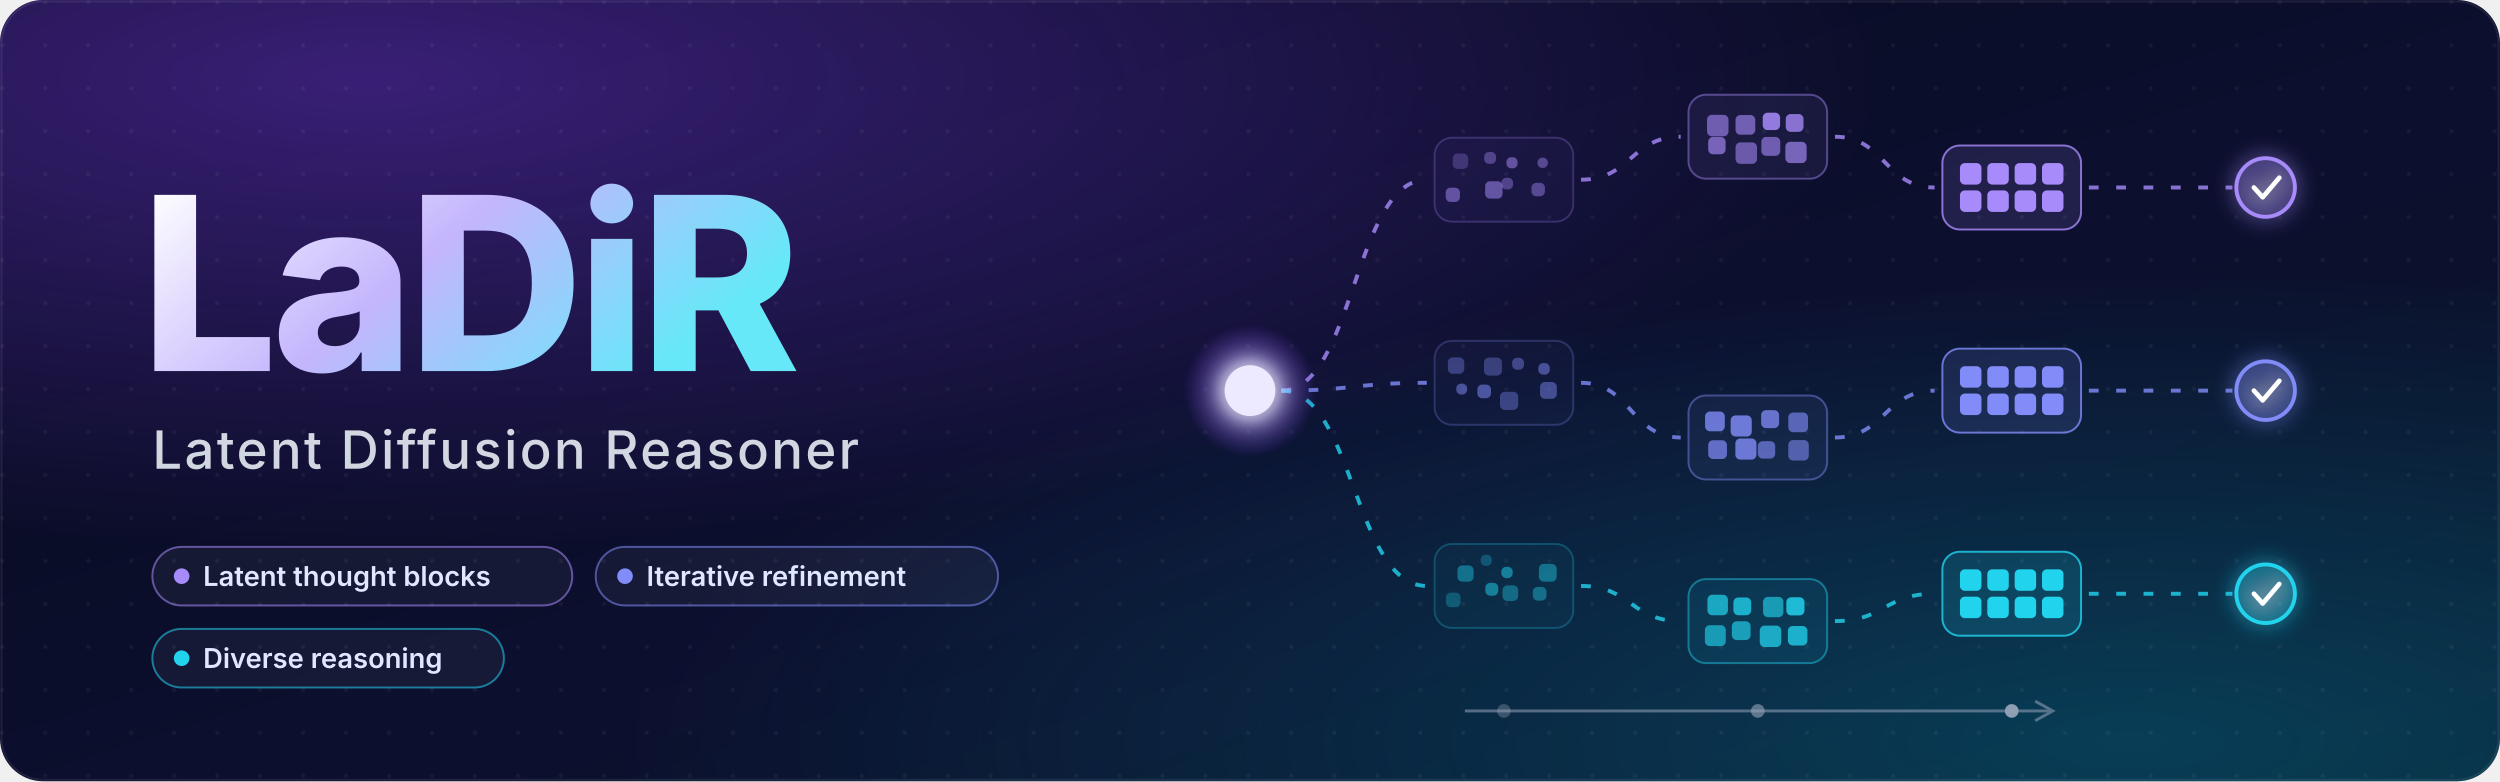
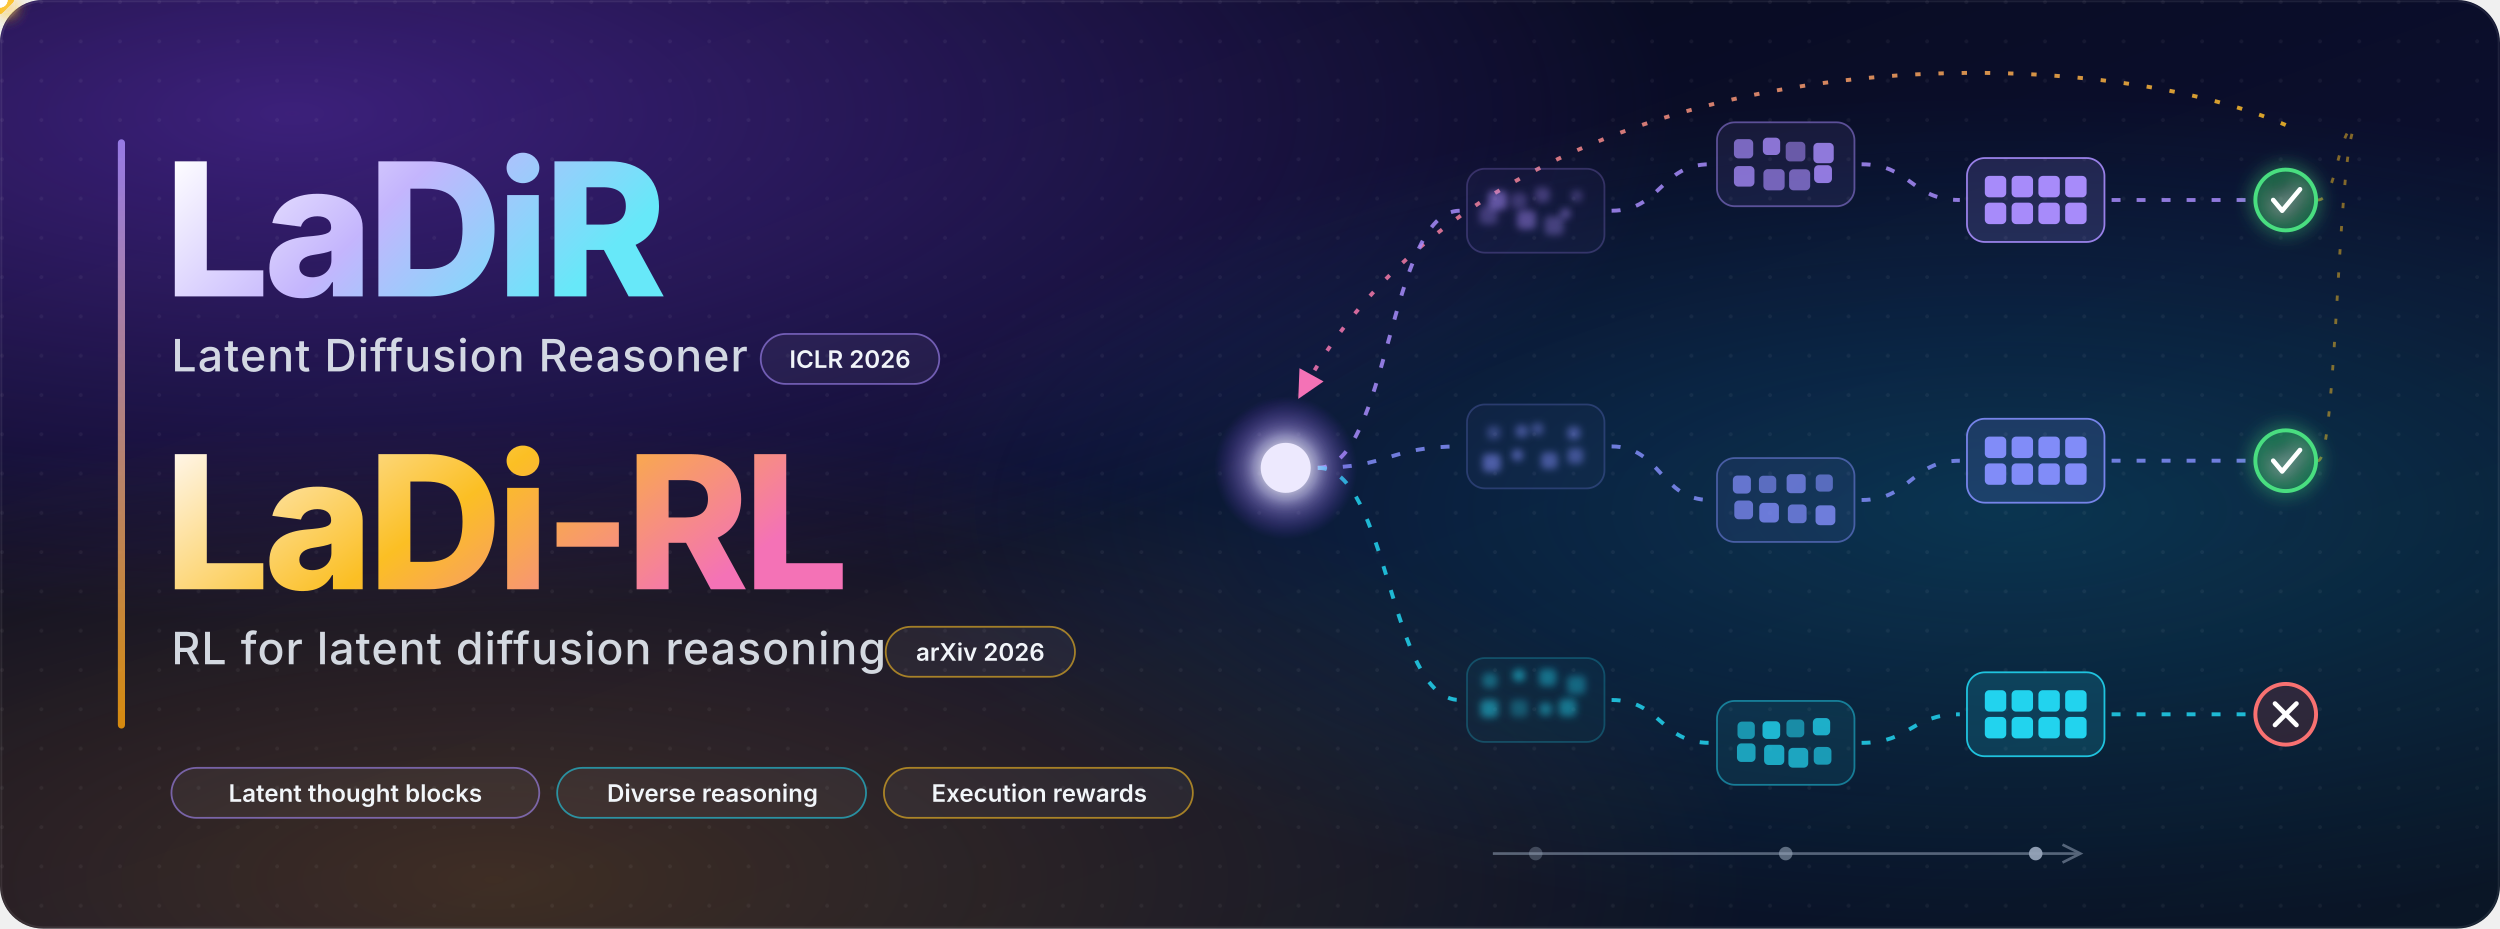
- <svg xmlns="http://www.w3.org/2000/svg" width="1280" height="400" viewBox="0 0 1280 400" role="img" aria-label="LaDiR: Latent Diffusion Reasoner">
+ <svg xmlns="http://www.w3.org/2000/svg" width="1400" height="520" viewBox="0 0 1400 520" role="img" aria-label="LaDiR and LaDi-RL">
  <defs>
    <linearGradient id="bg" x1="0" y1="0" x2="1" y2="1">
-       <stop offset="0" stop-color="#070a1c" />
-       <stop offset="0.55" stop-color="#0c0f2e" />
-       <stop offset="1" stop-color="#08182a" />
-     </linearGradient>
-     <radialGradient id="g1" cx="0.15" cy="0.1" r="0.6">
-       <stop offset="0" stop-color="#7c3aed" stop-opacity="0.42" />
+       <stop offset="0" stop-color="#060918" />
+       <stop offset="0.55" stop-color="#0b0e2c" />
+       <stop offset="1" stop-color="#0a1626" />
+     </linearGradient>
+     <radialGradient id="g1" cx="0.12" cy="0.12" r="0.55">
+       <stop offset="0" stop-color="#7c3aed" stop-opacity="0.45" />
      <stop offset="1" stop-color="#7c3aed" stop-opacity="0" />
    </radialGradient>
-     <radialGradient id="g2" cx="0.85" cy="0.95" r="0.6">
-       <stop offset="0" stop-color="#0891b2" stop-opacity="0.32" />
+     <radialGradient id="g2" cx="0.2" cy="0.95" r="0.5">
+       <stop offset="0" stop-color="#f59e0b" stop-opacity="0.22" />
+       <stop offset="1" stop-color="#f59e0b" stop-opacity="0" />
+     </radialGradient>
+     <radialGradient id="g3" cx="0.8" cy="0.55" r="0.45">
+       <stop offset="0" stop-color="#0891b2" stop-opacity="0.28" />
      <stop offset="1" stop-color="#0891b2" stop-opacity="0" />
    </radialGradient>
    <radialGradient id="q" cx="0.5" cy="0.5" r="0.5">
      <stop offset="0" stop-color="#ffffff" />
      <stop offset="0.45" stop-color="#c4b5fd" />
      <stop offset="1" stop-color="#7c3aed" stop-opacity="0" />
    </radialGradient>
-     <linearGradient id="title" x1="0" y1="0" x2="1" y2="0.35">
+     <linearGradient id="t1" x1="0" y1="0" x2="1" y2="0.3">
      <stop offset="0" stop-color="#ffffff" />
      <stop offset="0.5" stop-color="#c4b5fd" />
      <stop offset="1" stop-color="#67e8f9" />
    </linearGradient>
+     <linearGradient id="t2" x1="0" y1="0" x2="1" y2="0.3">
+       <stop offset="0" stop-color="#fff7ed" />
+       <stop offset="0.5" stop-color="#fbbf24" />
+       <stop offset="1" stop-color="#f472b6" />
+     </linearGradient>
+     <linearGradient id="rail" x1="0" y1="0" x2="0" y2="1">
+       <stop offset="0" stop-color="#a78bfa" />
+       <stop offset="1" stop-color="#f59e0b" />
+     </linearGradient>
+     <linearGradient id="rw" gradientUnits="userSpaceOnUse" x1="1290" y1="0" x2="720" y2="0">
+       <stop offset="0" stop-color="#fbbf24" />
+       <stop offset="1" stop-color="#f472b6" />
+     </linearGradient>
    <pattern id="dots" width="22" height="22" patternUnits="userSpaceOnUse">
      <circle cx="1.2" cy="1.2" r="1.1" fill="#fff" opacity="0.05" />
    </pattern>
-     <filter id="glow" x="-60%" y="-60%" width="220%" height="220%">
+     <filter id="glow" x="-80%" y="-80%" width="260%" height="260%">
      <feGaussianBlur stdDeviation="5" result="b" />
      <feMerge>
        <feMergeNode in="b" />
        <feMergeNode in="SourceGraphic" />
      </feMerge>
    </filter>
+     <marker id="ah" viewBox="0 0 10 10" refX="6" refY="5" markerWidth="7" markerHeight="7" orient="auto-start-reverse">
+       <path d="M 0 0 L 10 5 L 0 10 z" fill="#f472b6" />
+     </marker>
+     <filter id="soft" x="-50%" y="-50%" width="200%" height="200%">
+       <feGaussianBlur stdDeviation="2.2" />
+     </filter>
  </defs>
  <style>
-   .path { stroke-dasharray: 5 9; animation: dash 2.6s linear infinite; }
+   .path { stroke-dasharray: 5 9; animation: dash 2.4s linear infinite; }
  @keyframes dash { to { stroke-dashoffset: -56; } }
-   .jit { animation: jit 1.6s ease-in-out infinite alternate; }
-   @keyframes jit { from { transform: translate(-1.5px, 1.2px); } to { transform: translate(1.5px, -1.2px); } }
-   .pulse { animation: pulse 3.6s ease-in-out infinite; }
-   @keyframes pulse { 0%,100% { opacity: .55; } 50% { opacity: 1; } }
-   .ans { animation: ans 3.6s ease-in-out infinite; }
-   @keyframes ans { 0%,100% { opacity: .75; } 50% { opacity: 1; } }
+   .back { stroke-dasharray: 3 10; animation: back 1.6s linear infinite; }
+   @keyframes back { to { stroke-dashoffset: 52; } }
+   .jit { animation: jit 0.9s ease-in-out infinite alternate; }
+   @keyframes jit { from { transform: translate(-2px, 1.5px); } to { transform: translate(2px, -1.5px); } }
+   .mid { animation: mid 1.6s ease-in-out infinite alternate; }
+   @keyframes mid { from { transform: translate(-0.8px, 0.6px); } to { transform: translate(0.8px, -0.6px); } }
+   .pulse { animation: pulse 3s ease-in-out infinite; }
+   @keyframes pulse { 0%,100% { opacity: .7; } 50% { opacity: 1; } }
+   .win { animation: win 4s ease-in-out infinite; }
+   @keyframes win { 0%,100% { opacity: .8; } 50% { opacity: 1; } }
+   .lose { animation: lose 4s ease-in-out infinite; }
+   @keyframes lose { 0%,100% { opacity: .9; } 50% { opacity: .35; } }
+   .qp { animation: qp 3s ease-in-out infinite; transform-origin: 720px 262px; }
+   @keyframes qp { 0%,100% { transform: scale(1); } 50% { transform: scale(1.18); } }
</style>
-   <rect width="1280" height="400" rx="22" fill="url(#bg)" />
-   <rect width="1280" height="400" rx="22" fill="url(#g1)" />
-   <rect width="1280" height="400" rx="22" fill="url(#g2)" />
-   <rect width="1280" height="400" rx="22" fill="url(#dots)" />
-   <rect x="0.75" y="0.75" width="1278.5" height="398.5" rx="21.5" fill="none" stroke="#fff" stroke-opacity="0.08" />
+   <rect width="1400" height="520" rx="24" fill="url(#bg)" />
+   <rect width="1400" height="520" rx="24" fill="url(#g1)" />
+   <rect width="1400" height="520" rx="24" fill="url(#g2)" />
+   <rect width="1400" height="520" rx="24" fill="url(#g3)" />
+   <rect width="1400" height="520" rx="24" fill="url(#dots)" />
+   <rect x="0.75" y="0.75" width="1398.5" height="518.5" rx="23.5" fill="none" stroke="#fff" stroke-opacity="0.08" />
  <g font-family="Inter, -apple-system, 'Segoe UI', Helvetica, Arial, sans-serif">
-     <text x="72" y="190" font-size="124" font-weight="800" letter-spacing="-3" fill="url(#title)">LaDiR</text>
-     <text x="78" y="240" font-size="27" font-weight="500" letter-spacing="1.2" fill="#e2e8f0" opacity="0.92">Latent Diffusion Reasoner</text>
-     <rect x="78" y="280" width="215" height="30" rx="15" fill="#fff" fill-opacity="0.05" stroke="#a78bfa" stroke-opacity="0.55" />
-     <circle cx="93" cy="295" r="4" fill="#a78bfa" />
-     <text x="104" y="300" font-size="14" font-weight="600" fill="#e0e7ff">Latent thought blocks</text>
-     <rect x="305" y="280" width="206" height="30" rx="15" fill="#fff" fill-opacity="0.05" stroke="#818cf8" stroke-opacity="0.55" />
-     <circle cx="320" cy="295" r="4" fill="#818cf8" />
-     <text x="331" y="300" font-size="14" font-weight="600" fill="#e0e7ff">Iterative refinement</text>
-     <rect x="78" y="322" width="180" height="30" rx="15" fill="#fff" fill-opacity="0.05" stroke="#22d3ee" stroke-opacity="0.55" />
-     <circle cx="93" cy="337" r="4" fill="#22d3ee" />
-     <text x="104" y="342" font-size="14" font-weight="600" fill="#e0e7ff">Diverse reasoning</text>
-   </g>
-   <path d="M 656.0 200 C 693.2 200, 693.2 92, 730.5 92" fill="none" stroke="#a78bfa" stroke-opacity="0.8" stroke-width="2" class="path" style="animation-delay:-0.0s" />
-   <path d="M 809.5 92 C 835.0 92, 835.0 70, 860.5 70" fill="none" stroke="#a78bfa" stroke-opacity="0.8" stroke-width="2" class="path" style="animation-delay:-0.2s" />
-   <path d="M 939.5 70 C 965.0 70, 965.0 96, 990.5 96" fill="none" stroke="#a78bfa" stroke-opacity="0.8" stroke-width="2" class="path" style="animation-delay:-0.4s" />
-   <path d="M 1069.5 96 C 1106.2 96, 1106.2 96, 1143.0 96" fill="none" stroke="#a78bfa" stroke-opacity="0.8" stroke-width="2" class="path" style="animation-delay:-0.6s" />
-   <rect x="734.5" y="70.5" width="71.0" height="43.0" rx="9" fill="#a78bfa" fill-opacity="0.04" stroke="#a78bfa" stroke-opacity="0.25" />
-   <g class="jit" style="animation-delay:-0.48s">
-     <rect x="743.8" y="78.6" width="7.9" height="7.9" rx="2.5" fill="#a78bfa" opacity="0.27" />
-     <rect x="759.9" y="77.8" width="6.1" height="6.1" rx="2.5" fill="#a78bfa" opacity="0.39" />
-     <rect x="771.3" y="80.5" width="5.7" height="5.7" rx="2.5" fill="#a78bfa" opacity="0.51" />
-     <rect x="787.2" y="80.7" width="5.3" height="5.3" rx="2.5" fill="#a78bfa" opacity="0.43" />
-     <rect x="740.2" y="96.1" width="7.3" height="7.3" rx="2.5" fill="#a78bfa" opacity="0.51" />
-     <rect x="760.4" y="92.8" width="8.9" height="8.9" rx="2.5" fill="#a78bfa" opacity="0.53" />
-     <rect x="768.7" y="91.0" width="6.0" height="6.0" rx="2.5" fill="#a78bfa" opacity="0.38" />
-     <rect x="784.1" y="93.6" width="6.9" height="6.9" rx="2.5" fill="#a78bfa" opacity="0.43" />
-   </g>
-   <rect x="864.5" y="48.5" width="71.0" height="43.0" rx="9" fill="#a78bfa" fill-opacity="0.08" stroke="#a78bfa" stroke-opacity="0.45" />
-   <g class="pulse" style="animation-delay:-1.81s">
-     <rect x="874.0" y="58.8" width="11.0" height="11.0" rx="2.5" fill="#a78bfa" opacity="0.60" />
-     <rect x="888.6" y="58.9" width="10.1" height="10.1" rx="2.5" fill="#a78bfa" opacity="0.61" />
-     <rect x="902.5" y="57.7" width="8.9" height="8.9" rx="2.5" fill="#a78bfa" opacity="0.85" />
-     <rect x="914.3" y="58.4" width="9.1" height="9.1" rx="2.5" fill="#a78bfa" opacity="0.78" />
-     <rect x="874.6" y="70.1" width="8.9" height="8.9" rx="2.5" fill="#a78bfa" opacity="0.65" />
-     <rect x="888.6" y="72.9" width="11.0" height="11.0" rx="2.5" fill="#a78bfa" opacity="0.57" />
-     <rect x="901.8" y="70.1" width="9.7" height="9.7" rx="2.5" fill="#a78bfa" opacity="0.60" />
-     <rect x="914.1" y="72.6" width="10.9" height="10.9" rx="2.5" fill="#a78bfa" opacity="0.66" />
-   </g>
-   <rect x="994.5" y="74.5" width="71.0" height="43.0" rx="9" fill="#a78bfa" fill-opacity="0.14" stroke="#a78bfa" stroke-opacity="0.8" />
-   <g class="pulse" style="animation-delay:-0.92s">
-     <rect x="1003.5" y="83.5" width="11.0" height="11.0" rx="2.5" fill="#a78bfa" opacity="1.00" />
-     <rect x="1017.5" y="83.5" width="11.0" height="11.0" rx="2.5" fill="#a78bfa" opacity="1.00" />
-     <rect x="1031.5" y="83.5" width="11.0" height="11.0" rx="2.5" fill="#a78bfa" opacity="1.00" />
-     <rect x="1045.5" y="83.5" width="11.0" height="11.0" rx="2.5" fill="#a78bfa" opacity="1.00" />
-     <rect x="1003.5" y="97.5" width="11.0" height="11.0" rx="2.5" fill="#a78bfa" opacity="1.00" />
-     <rect x="1017.5" y="97.5" width="11.0" height="11.0" rx="2.5" fill="#a78bfa" opacity="1.00" />
-     <rect x="1031.5" y="97.5" width="11.0" height="11.0" rx="2.5" fill="#a78bfa" opacity="1.00" />
-     <rect x="1045.5" y="97.5" width="11.0" height="11.0" rx="2.5" fill="#a78bfa" opacity="1.00" />
-   </g>
-   <g class="ans" filter="url(#glow)">
-     <circle cx="1160" cy="96" r="15" fill="#a78bfa" fill-opacity="0.18" stroke="#a78bfa" stroke-width="2" />
-     <path d="M 1154 96 L 1158.5 101 L 1167 91" fill="none" stroke="#fff" stroke-width="2.4" stroke-linecap="round" stroke-linejoin="round" />
-   </g>
-   <path d="M 656.0 200 C 693.2 200, 693.2 196, 730.5 196" fill="none" stroke="#818cf8" stroke-opacity="0.8" stroke-width="2" class="path" style="animation-delay:-0.4s" />
-   <path d="M 809.5 196 C 835.0 196, 835.0 224, 860.5 224" fill="none" stroke="#818cf8" stroke-opacity="0.8" stroke-width="2" class="path" style="animation-delay:-0.6s" />
-   <path d="M 939.5 224 C 965.0 224, 965.0 200, 990.5 200" fill="none" stroke="#818cf8" stroke-opacity="0.8" stroke-width="2" class="path" style="animation-delay:-0.8s" />
-   <path d="M 1069.5 200 C 1106.2 200, 1106.2 200, 1143.0 200" fill="none" stroke="#818cf8" stroke-opacity="0.8" stroke-width="2" class="path" style="animation-delay:-1.0s" />
-   <rect x="734.5" y="174.5" width="71.0" height="43.0" rx="9" fill="#818cf8" fill-opacity="0.04" stroke="#818cf8" stroke-opacity="0.25" />
-   <g class="jit" style="animation-delay:-0.48s">
-     <rect x="741.3" y="183.0" width="8.4" height="8.4" rx="2.5" fill="#818cf8" opacity="0.35" />
-     <rect x="759.8" y="183.1" width="9.2" height="9.2" rx="2.5" fill="#818cf8" opacity="0.35" />
-     <rect x="774.2" y="183.2" width="6.1" height="6.1" rx="2.5" fill="#818cf8" opacity="0.41" />
-     <rect x="787.6" y="185.9" width="5.9" height="5.9" rx="2.5" fill="#818cf8" opacity="0.49" />
-     <rect x="745.6" y="196.4" width="5.6" height="5.6" rx="2.5" fill="#818cf8" opacity="0.49" />
-     <rect x="756.4" y="196.9" width="7.0" height="7.0" rx="2.5" fill="#818cf8" opacity="0.53" />
-     <rect x="768.0" y="200.6" width="9.3" height="9.3" rx="2.5" fill="#818cf8" opacity="0.38" />
-     <rect x="788.5" y="195.6" width="8.6" height="8.6" rx="2.5" fill="#818cf8" opacity="0.45" />
-   </g>
-   <rect x="864.5" y="202.5" width="71.0" height="43.0" rx="9" fill="#818cf8" fill-opacity="0.08" stroke="#818cf8" stroke-opacity="0.45" />
-   <g class="pulse" style="animation-delay:-0.58s">
-     <rect x="873.0" y="210.7" width="10.1" height="10.1" rx="2.5" fill="#818cf8" opacity="0.79" />
-     <rect x="886.1" y="212.7" width="10.8" height="10.8" rx="2.5" fill="#818cf8" opacity="0.82" />
-     <rect x="901.7" y="210.0" width="9.2" height="9.2" rx="2.5" fill="#818cf8" opacity="0.75" />
-     <rect x="915.6" y="211.2" width="10.1" height="10.1" rx="2.5" fill="#818cf8" opacity="0.63" />
-     <rect x="874.6" y="225.4" width="9.6" height="9.6" rx="2.5" fill="#818cf8" opacity="0.71" />
-     <rect x="888.5" y="224.5" width="10.8" height="10.8" rx="2.5" fill="#818cf8" opacity="0.80" />
-     <rect x="900.0" y="225.9" width="8.9" height="8.9" rx="2.5" fill="#818cf8" opacity="0.63" />
-     <rect x="915.6" y="225.3" width="10.5" height="10.5" rx="2.5" fill="#818cf8" opacity="0.57" />
-   </g>
-   <rect x="994.5" y="178.5" width="71.0" height="43.0" rx="9" fill="#818cf8" fill-opacity="0.14" stroke="#818cf8" stroke-opacity="0.8" />
-   <g class="pulse" style="animation-delay:-0.25s">
-     <rect x="1003.5" y="187.5" width="11.0" height="11.0" rx="2.5" fill="#818cf8" opacity="1.00" />
-     <rect x="1017.5" y="187.5" width="11.0" height="11.0" rx="2.5" fill="#818cf8" opacity="1.00" />
-     <rect x="1031.5" y="187.5" width="11.0" height="11.0" rx="2.5" fill="#818cf8" opacity="1.00" />
-     <rect x="1045.5" y="187.5" width="11.0" height="11.0" rx="2.5" fill="#818cf8" opacity="1.00" />
-     <rect x="1003.5" y="201.5" width="11.0" height="11.0" rx="2.5" fill="#818cf8" opacity="1.00" />
-     <rect x="1017.5" y="201.5" width="11.0" height="11.0" rx="2.5" fill="#818cf8" opacity="1.00" />
-     <rect x="1031.5" y="201.5" width="11.0" height="11.0" rx="2.5" fill="#818cf8" opacity="1.00" />
-     <rect x="1045.5" y="201.5" width="11.0" height="11.0" rx="2.5" fill="#818cf8" opacity="1.00" />
-   </g>
-   <g class="ans" filter="url(#glow)">
-     <circle cx="1160" cy="200" r="15" fill="#818cf8" fill-opacity="0.18" stroke="#818cf8" stroke-width="2" />
-     <path d="M 1154 200 L 1158.5 205 L 1167 195" fill="none" stroke="#fff" stroke-width="2.4" stroke-linecap="round" stroke-linejoin="round" />
-   </g>
-   <path d="M 656.0 200 C 693.2 200, 693.2 300, 730.5 300" fill="none" stroke="#22d3ee" stroke-opacity="0.8" stroke-width="2" class="path" style="animation-delay:-0.8s" />
-   <path d="M 809.5 300 C 835.0 300, 835.0 318, 860.5 318" fill="none" stroke="#22d3ee" stroke-opacity="0.8" stroke-width="2" class="path" style="animation-delay:-1.0s" />
-   <path d="M 939.5 318 C 965.0 318, 965.0 304, 990.5 304" fill="none" stroke="#22d3ee" stroke-opacity="0.8" stroke-width="2" class="path" style="animation-delay:-1.2s" />
-   <path d="M 1069.5 304 C 1106.2 304, 1106.2 304, 1143.0 304" fill="none" stroke="#22d3ee" stroke-opacity="0.8" stroke-width="2" class="path" style="animation-delay:-1.4s" />
-   <rect x="734.5" y="278.5" width="71.0" height="43.0" rx="9" fill="#22d3ee" fill-opacity="0.04" stroke="#22d3ee" stroke-opacity="0.25" />
-   <g class="jit" style="animation-delay:-1.32s">
-     <rect x="746.2" y="289.5" width="8.3" height="8.3" rx="2.5" fill="#22d3ee" opacity="0.42" />
-     <rect x="758.1" y="284.0" width="5.7" height="5.7" rx="2.5" fill="#22d3ee" opacity="0.26" />
-     <rect x="768.7" y="290.2" width="5.8" height="5.8" rx="2.5" fill="#22d3ee" opacity="0.50" />
-     <rect x="787.9" y="288.7" width="9.1" height="9.1" rx="2.5" fill="#22d3ee" opacity="0.42" />
-     <rect x="740.3" y="303.4" width="7.5" height="7.5" rx="2.5" fill="#22d3ee" opacity="0.28" />
-     <rect x="760.5" y="298.4" width="6.6" height="6.6" rx="2.5" fill="#22d3ee" opacity="0.50" />
-     <rect x="769.3" y="299.7" width="8.0" height="8.0" rx="2.5" fill="#22d3ee" opacity="0.37" />
-     <rect x="784.8" y="300.5" width="7.0" height="7.0" rx="2.5" fill="#22d3ee" opacity="0.40" />
-   </g>
-   <rect x="864.5" y="296.5" width="71.0" height="43.0" rx="9" fill="#22d3ee" fill-opacity="0.08" stroke="#22d3ee" stroke-opacity="0.45" />
-   <g class="pulse" style="animation-delay:-0.83s">
-     <rect x="874.2" y="304.5" width="10.5" height="10.5" rx="2.5" fill="#22d3ee" opacity="0.71" />
-     <rect x="887.5" y="305.9" width="9.1" height="9.1" rx="2.5" fill="#22d3ee" opacity="0.77" />
-     <rect x="902.7" y="305.6" width="10.4" height="10.4" rx="2.5" fill="#22d3ee" opacity="0.63" />
-     <rect x="914.6" y="305.8" width="9.3" height="9.3" rx="2.5" fill="#22d3ee" opacity="0.84" />
-     <rect x="872.9" y="320.1" width="10.7" height="10.7" rx="2.5" fill="#22d3ee" opacity="0.63" />
-     <rect x="886.7" y="318.1" width="9.6" height="9.6" rx="2.5" fill="#22d3ee" opacity="0.66" />
-     <rect x="901.0" y="320.3" width="11.0" height="11.0" rx="2.5" fill="#22d3ee" opacity="0.73" />
-     <rect x="915.4" y="320.5" width="10.0" height="10.0" rx="2.5" fill="#22d3ee" opacity="0.77" />
-   </g>
-   <rect x="994.5" y="282.5" width="71.0" height="43.0" rx="9" fill="#22d3ee" fill-opacity="0.14" stroke="#22d3ee" stroke-opacity="0.8" />
-   <g class="pulse" style="animation-delay:-1.71s">
-     <rect x="1003.5" y="291.5" width="11.0" height="11.0" rx="2.5" fill="#22d3ee" opacity="1.00" />
-     <rect x="1017.5" y="291.5" width="11.0" height="11.0" rx="2.5" fill="#22d3ee" opacity="1.00" />
-     <rect x="1031.5" y="291.5" width="11.0" height="11.0" rx="2.5" fill="#22d3ee" opacity="1.00" />
-     <rect x="1045.5" y="291.5" width="11.0" height="11.0" rx="2.5" fill="#22d3ee" opacity="1.00" />
-     <rect x="1003.5" y="305.5" width="11.0" height="11.0" rx="2.5" fill="#22d3ee" opacity="1.00" />
-     <rect x="1017.5" y="305.5" width="11.0" height="11.0" rx="2.5" fill="#22d3ee" opacity="1.00" />
-     <rect x="1031.5" y="305.5" width="11.0" height="11.0" rx="2.5" fill="#22d3ee" opacity="1.00" />
-     <rect x="1045.5" y="305.5" width="11.0" height="11.0" rx="2.5" fill="#22d3ee" opacity="1.00" />
-   </g>
-   <g class="ans" filter="url(#glow)">
-     <circle cx="1160" cy="304" r="15" fill="#22d3ee" fill-opacity="0.18" stroke="#22d3ee" stroke-width="2" />
-     <path d="M 1154 304 L 1158.5 309 L 1167 299" fill="none" stroke="#fff" stroke-width="2.4" stroke-linecap="round" stroke-linejoin="round" />
+     <rect x="66" y="78" width="4" height="330" rx="2" fill="url(#rail)" opacity="0.85" />
+     <text x="92" y="166" font-size="104" font-weight="800" letter-spacing="-3" fill="url(#t1)">LaDiR</text>
+     <text x="96" y="208" font-size="25" font-weight="500" letter-spacing="0.6" fill="#e2e8f0" opacity="0.92">Latent Diffusion Reasoner</text>
+     <rect x="426" y="187" width="100" height="28" rx="14" fill="#fff" fill-opacity="0.05" stroke="#a78bfa" stroke-opacity="0.6" />
+     <text x="476" y="206" font-size="13.5" font-weight="600" fill="#f1f5f9" text-anchor="middle">ICLR 2026</text>
+     <text x="92" y="330" font-size="104" font-weight="800" letter-spacing="-3" fill="url(#t2)">LaDi-RL</text>
+     <text x="96" y="372" font-size="25" font-weight="500" letter-spacing="0.6" fill="#e2e8f0" opacity="0.92">RL for latent diffusion reasoning</text>
+     <rect x="496" y="351" width="106" height="28" rx="14" fill="#fff" fill-opacity="0.05" stroke="#fbbf24" stroke-opacity="0.6" />
+     <text x="549" y="370" font-size="13.5" font-weight="600" fill="#f1f5f9" text-anchor="middle">arXiv 2026</text>
+     <rect x="96" y="430" width="206" height="28" rx="14" fill="#fff" fill-opacity="0.05" stroke="#a78bfa" stroke-opacity="0.6" />
+     <text x="199" y="449" font-size="13.5" font-weight="600" fill="#f1f5f9" text-anchor="middle">Latent thought blocks</text>
+     <rect x="312" y="430" width="173" height="28" rx="14" fill="#fff" fill-opacity="0.05" stroke="#22d3ee" stroke-opacity="0.6" />
+     <text x="399" y="449" font-size="13.5" font-weight="600" fill="#f1f5f9" text-anchor="middle">Diverse reasoning</text>
+     <rect x="495" y="430" width="173" height="28" rx="14" fill="#fff" fill-opacity="0.05" stroke="#fbbf24" stroke-opacity="0.6" />
+     <text x="582" y="449" font-size="13.5" font-weight="600" fill="#f1f5f9" text-anchor="middle">Execution rewards</text>
+   </g>
+   <path id="arc" d="M 1280 70 C 1160 18, 840 18, 730 218" fill="none" stroke="url(#rw)" stroke-width="2.2" stroke-opacity="0.85" class="back" marker-end="url(#ah)" />
+   <path d="M 1298.0 112 C 1309.0 112, 1309.0 70, 1320.0 70" fill="none" stroke="#fbbf24" stroke-opacity="0.5" stroke-width="1.6" class="back" />
+   <path d="M 1298.0 258 C 1309.0 258, 1309.0 70, 1320.0 70" fill="none" stroke="#fbbf24" stroke-opacity="0.5" stroke-width="1.6" class="back" />
+   <g filter="url(#glow)">
+     <rect x="-6" y="-6" width="12" height="12" rx="2" transform="rotate(45)" fill="#fbbf24" />
+     <animateMotion dur="3.2s" begin="-0.0s" repeatCount="indefinite" path="M 1280 70 C 1160 18, 840 18, 730 218" />
+   </g>
+   <g filter="url(#glow)">
+     <rect x="-6" y="-6" width="12" height="12" rx="2" transform="rotate(45)" fill="#fbbf24" />
+     <animateMotion dur="3.2s" begin="-0.8s" repeatCount="indefinite" path="M 1280 70 C 1160 18, 840 18, 730 218" />
+   </g>
+   <g filter="url(#glow)">
+     <rect x="-6" y="-6" width="12" height="12" rx="2" transform="rotate(45)" fill="#fbbf24" />
+     <animateMotion dur="3.2s" begin="-1.6s" repeatCount="indefinite" path="M 1280 70 C 1160 18, 840 18, 730 218" />
+   </g>
+   <g filter="url(#glow)">
+     <rect x="-6" y="-6" width="12" height="12" rx="2" transform="rotate(45)" fill="#fbbf24" />
+     <animateMotion dur="3.2s" begin="-2.4s" repeatCount="indefinite" path="M 1280 70 C 1160 18, 840 18, 730 218" />
+   </g>
+   <g class="win">
+     <path d="M 738.0 262 C 777.8 262, 777.8 118, 817.5 118" fill="none" stroke="#a78bfa" stroke-opacity="0.85" stroke-width="2.2" class="path" style="animation-delay:-0.0s" />
+     <path d="M 902.5 118 C 930.0 118, 930.0 92, 957.5 92" fill="none" stroke="#a78bfa" stroke-opacity="0.85" stroke-width="2.2" class="path" style="animation-delay:-0.2s" />
+     <path d="M 1042.5 92 C 1070.0 92, 1070.0 112, 1097.5 112" fill="none" stroke="#a78bfa" stroke-opacity="0.85" stroke-width="2.2" class="path" style="animation-delay:-0.4s" />
+     <path d="M 1182.5 112 C 1221.8 112, 1221.8 112, 1261.0 112" fill="none" stroke="#a78bfa" stroke-opacity="0.85" stroke-width="2.2" class="path" style="animation-delay:-0.6s" />
+     <circle r="4.2" fill="#fff" filter="url(#glow)">
+       <animateMotion dur="3.6s" begin="-0.0s" repeatCount="indefinite" path="M 738.0 262 C 777.8 262, 777.8 118, 817.5 118 L 902.5 118 C 930.0 118, 930.0 92, 957.5 92 L 1042.5 92 C 1070.0 92, 1070.0 112, 1097.5 112 L 1182.5 112 C 1221.8 112, 1221.8 112, 1261.0 112" />
+     </circle>
+     <rect x="821.5" y="94.5" width="77.0" height="47.0" rx="10" fill="#a78bfa" fill-opacity="0.04" stroke="#a78bfa" stroke-opacity="0.25" />
+     <g class="jit" style="animation-delay:-0.93s">
+       <rect x="833.4" y="106.9" width="10.5" height="10.5" rx="2.5" fill="#a78bfa" opacity="0.53" filter="url(#soft)" />
+       <rect x="846.2" y="108.0" width="8.9" height="8.9" rx="2.5" fill="#a78bfa" opacity="0.28" filter="url(#soft)" />
+       <rect x="859.5" y="104.9" width="8.5" height="8.5" rx="2.5" fill="#a78bfa" opacity="0.32" filter="url(#soft)" />
+       <rect x="879.8" y="106.6" width="6.3" height="6.3" rx="2.5" fill="#a78bfa" opacity="0.29" filter="url(#soft)" />
+       <rect x="828.5" y="115.5" width="10.1" height="10.1" rx="2.5" fill="#a78bfa" opacity="0.31" filter="url(#soft)" />
+       <rect x="849.5" y="117.8" width="10.6" height="10.6" rx="2.5" fill="#a78bfa" opacity="0.45" filter="url(#soft)" />
+       <rect x="865.0" y="121.0" width="10.6" height="10.6" rx="2.5" fill="#a78bfa" opacity="0.34" filter="url(#soft)" />
+       <rect x="873.8" y="116.7" width="5.8" height="5.8" rx="2.5" fill="#a78bfa" opacity="0.43" filter="url(#soft)" />
+     </g>
+     <rect x="961.5" y="68.5" width="77.0" height="47.0" rx="10" fill="#a78bfa" fill-opacity="0.09" stroke="#a78bfa" stroke-opacity="0.5" />
+     <g class="mid" style="animation-delay:-1.02s">
+       <rect x="971.0" y="77.9" width="10.8" height="10.8" rx="2.5" fill="#a78bfa" opacity="0.69" />
+       <rect x="987.2" y="77.1" width="9.7" height="9.7" rx="2.5" fill="#a78bfa" opacity="0.80" />
+       <rect x="1000.0" y="79.4" width="11.0" height="11.0" rx="2.5" fill="#a78bfa" opacity="0.56" />
+       <rect x="1015.5" y="80.0" width="11.4" height="11.4" rx="2.5" fill="#a78bfa" opacity="0.83" />
+       <rect x="971.0" y="93.0" width="11.5" height="11.5" rx="2.5" fill="#a78bfa" opacity="0.77" />
+       <rect x="987.5" y="94.7" width="11.9" height="11.9" rx="2.5" fill="#a78bfa" opacity="0.65" />
+       <rect x="1001.9" y="94.8" width="11.8" height="11.8" rx="2.5" fill="#a78bfa" opacity="0.64" />
+       <rect x="1015.9" y="92.5" width="10.0" height="10.0" rx="2.5" fill="#a78bfa" opacity="0.85" />
+     </g>
+     <rect x="1101.5" y="88.5" width="77.0" height="47.0" rx="10" fill="#a78bfa" fill-opacity="0.16" stroke="#a78bfa" stroke-opacity="0.9" />
+     <g class="pulse" style="animation-delay:-0.24s">
+       <rect x="1111.5" y="98.5" width="12.0" height="12.0" rx="2.5" fill="#a78bfa" opacity="1.00" />
+       <rect x="1126.5" y="98.5" width="12.0" height="12.0" rx="2.5" fill="#a78bfa" opacity="1.00" />
+       <rect x="1141.5" y="98.5" width="12.0" height="12.0" rx="2.5" fill="#a78bfa" opacity="1.00" />
+       <rect x="1156.5" y="98.5" width="12.0" height="12.0" rx="2.5" fill="#a78bfa" opacity="1.00" />
+       <rect x="1111.5" y="113.5" width="12.0" height="12.0" rx="2.5" fill="#a78bfa" opacity="1.00" />
+       <rect x="1126.5" y="113.5" width="12.0" height="12.0" rx="2.5" fill="#a78bfa" opacity="1.00" />
+       <rect x="1141.5" y="113.5" width="12.0" height="12.0" rx="2.5" fill="#a78bfa" opacity="1.00" />
+       <rect x="1156.5" y="113.5" width="12.0" height="12.0" rx="2.5" fill="#a78bfa" opacity="1.00" />
+     </g>
+   </g>
+   <g class="win" filter="url(#glow)">
+     <circle cx="1280" cy="112" r="17" fill="#22c55e" fill-opacity="0.2" stroke="#4ade80" stroke-width="2.2" />
+     <path d="M 1273 112 L 1278 118 L 1288 106" fill="none" stroke="#fff" stroke-width="2.6" stroke-linecap="round" stroke-linejoin="round" />
+   </g>
+   <g class="win">
+     <path d="M 738.0 262 C 777.8 262, 777.8 250, 817.5 250" fill="none" stroke="#818cf8" stroke-opacity="0.85" stroke-width="2.2" class="path" style="animation-delay:-0.4s" />
+     <path d="M 902.5 250 C 930.0 250, 930.0 280, 957.5 280" fill="none" stroke="#818cf8" stroke-opacity="0.85" stroke-width="2.2" class="path" style="animation-delay:-0.6s" />
+     <path d="M 1042.5 280 C 1070.0 280, 1070.0 258, 1097.5 258" fill="none" stroke="#818cf8" stroke-opacity="0.85" stroke-width="2.2" class="path" style="animation-delay:-0.8s" />
+     <path d="M 1182.5 258 C 1221.8 258, 1221.8 258, 1261.0 258" fill="none" stroke="#818cf8" stroke-opacity="0.85" stroke-width="2.2" class="path" style="animation-delay:-1.0s" />
+     <circle r="4.2" fill="#fff" filter="url(#glow)">
+       <animateMotion dur="3.6s" begin="-1.1s" repeatCount="indefinite" path="M 738.0 262 C 777.8 262, 777.8 250, 817.5 250 L 902.5 250 C 930.0 250, 930.0 280, 957.5 280 L 1042.5 280 C 1070.0 280, 1070.0 258, 1097.5 258 L 1182.5 258 C 1221.8 258, 1221.8 258, 1261.0 258" />
+     </circle>
+     <rect x="821.5" y="226.5" width="77.0" height="47.0" rx="10" fill="#818cf8" fill-opacity="0.04" stroke="#818cf8" stroke-opacity="0.25" />
+     <g class="jit" style="animation-delay:-1.04s">
+       <rect x="832.8" y="238.6" width="7.4" height="7.4" rx="2.5" fill="#818cf8" opacity="0.33" filter="url(#soft)" />
+       <rect x="848.7" y="238.0" width="7.0" height="7.0" rx="2.5" fill="#818cf8" opacity="0.44" filter="url(#soft)" />
+       <rect x="857.6" y="236.9" width="6.8" height="6.8" rx="2.5" fill="#818cf8" opacity="0.39" filter="url(#soft)" />
+       <rect x="877.7" y="238.9" width="7.3" height="7.3" rx="2.5" fill="#818cf8" opacity="0.47" filter="url(#soft)" />
+       <rect x="830.3" y="254.2" width="10.1" height="10.1" rx="2.5" fill="#818cf8" opacity="0.54" filter="url(#soft)" />
+       <rect x="846.6" y="251.7" width="6.3" height="6.3" rx="2.5" fill="#818cf8" opacity="0.53" filter="url(#soft)" />
+       <rect x="863.0" y="253.3" width="9.3" height="9.3" rx="2.5" fill="#818cf8" opacity="0.48" filter="url(#soft)" />
+       <rect x="877.8" y="250.9" width="8.8" height="8.8" rx="2.5" fill="#818cf8" opacity="0.44" filter="url(#soft)" />
+     </g>
+     <rect x="961.5" y="256.5" width="77.0" height="47.0" rx="10" fill="#818cf8" fill-opacity="0.09" stroke="#818cf8" stroke-opacity="0.5" />
+     <g class="mid" style="animation-delay:-0.04s">
+       <rect x="970.4" y="266.3" width="10.1" height="10.1" rx="2.5" fill="#818cf8" opacity="0.74" />
+       <rect x="985.0" y="266.4" width="9.7" height="9.7" rx="2.5" fill="#818cf8" opacity="0.65" />
+       <rect x="1000.5" y="265.5" width="10.7" height="10.7" rx="2.5" fill="#818cf8" opacity="0.73" />
+       <rect x="1016.8" y="265.7" width="9.6" height="9.6" rx="2.5" fill="#818cf8" opacity="0.63" />
+       <rect x="971.2" y="280.3" width="10.5" height="10.5" rx="2.5" fill="#818cf8" opacity="0.73" />
+       <rect x="985.2" y="281.6" width="11.0" height="11.0" rx="2.5" fill="#818cf8" opacity="0.80" />
+       <rect x="1001.2" y="282.5" width="10.5" height="10.5" rx="2.5" fill="#818cf8" opacity="0.73" />
+       <rect x="1016.7" y="283.0" width="11.1" height="11.1" rx="2.5" fill="#818cf8" opacity="0.82" />
+     </g>
+     <rect x="1101.5" y="234.5" width="77.0" height="47.0" rx="10" fill="#818cf8" fill-opacity="0.16" stroke="#818cf8" stroke-opacity="0.9" />
+     <g class="pulse" style="animation-delay:-0.00s">
+       <rect x="1111.5" y="244.5" width="12.0" height="12.0" rx="2.5" fill="#818cf8" opacity="1.00" />
+       <rect x="1126.5" y="244.5" width="12.0" height="12.0" rx="2.5" fill="#818cf8" opacity="1.00" />
+       <rect x="1141.5" y="244.5" width="12.0" height="12.0" rx="2.5" fill="#818cf8" opacity="1.00" />
+       <rect x="1156.5" y="244.5" width="12.0" height="12.0" rx="2.5" fill="#818cf8" opacity="1.00" />
+       <rect x="1111.5" y="259.5" width="12.0" height="12.0" rx="2.5" fill="#818cf8" opacity="1.00" />
+       <rect x="1126.5" y="259.5" width="12.0" height="12.0" rx="2.5" fill="#818cf8" opacity="1.00" />
+       <rect x="1141.5" y="259.5" width="12.0" height="12.0" rx="2.5" fill="#818cf8" opacity="1.00" />
+       <rect x="1156.5" y="259.5" width="12.0" height="12.0" rx="2.5" fill="#818cf8" opacity="1.00" />
+     </g>
+   </g>
+   <g class="win" filter="url(#glow)">
+     <circle cx="1280" cy="258" r="17" fill="#22c55e" fill-opacity="0.2" stroke="#4ade80" stroke-width="2.2" />
+     <path d="M 1273 258 L 1278 264 L 1288 252" fill="none" stroke="#fff" stroke-width="2.6" stroke-linecap="round" stroke-linejoin="round" />
+   </g>
+   <g class="lose">
+     <path d="M 738.0 262 C 777.8 262, 777.8 392, 817.5 392" fill="none" stroke="#22d3ee" stroke-opacity="0.85" stroke-width="2.2" class="path" style="animation-delay:-0.8s" />
+     <path d="M 902.5 392 C 930.0 392, 930.0 416, 957.5 416" fill="none" stroke="#22d3ee" stroke-opacity="0.85" stroke-width="2.2" class="path" style="animation-delay:-1.0s" />
+     <path d="M 1042.5 416 C 1070.0 416, 1070.0 400, 1097.5 400" fill="none" stroke="#22d3ee" stroke-opacity="0.85" stroke-width="2.2" class="path" style="animation-delay:-1.2s" />
+     <path d="M 1182.5 400 C 1221.8 400, 1221.8 400, 1261.0 400" fill="none" stroke="#22d3ee" stroke-opacity="0.85" stroke-width="2.2" class="path" style="animation-delay:-1.4s" />
+     <circle r="4.2" fill="#fff" filter="url(#glow)">
+       <animateMotion dur="3.6s" begin="-2.2s" repeatCount="indefinite" path="M 738.0 262 C 777.8 262, 777.8 392, 817.5 392 L 902.5 392 C 930.0 392, 930.0 416, 957.5 416 L 1042.5 416 C 1070.0 416, 1070.0 400, 1097.5 400 L 1182.5 400 C 1221.8 400, 1221.8 400, 1261.0 400" />
+     </circle>
+     <rect x="821.5" y="368.5" width="77.0" height="47.0" rx="10" fill="#22d3ee" fill-opacity="0.04" stroke="#22d3ee" stroke-opacity="0.25" />
+     <g class="jit" style="animation-delay:-0.80s">
+       <rect x="830.2" y="376.9" width="8.3" height="8.3" rx="2.5" fill="#22d3ee" opacity="0.36" filter="url(#soft)" />
+       <rect x="847.2" y="374.8" width="6.8" height="6.8" rx="2.5" fill="#22d3ee" opacity="0.52" filter="url(#soft)" />
+       <rect x="861.9" y="374.6" width="9.6" height="9.6" rx="2.5" fill="#22d3ee" opacity="0.42" filter="url(#soft)" />
+       <rect x="877.6" y="378.4" width="10.3" height="10.3" rx="2.5" fill="#22d3ee" opacity="0.37" filter="url(#soft)" />
+       <rect x="829.1" y="391.9" width="9.9" height="9.9" rx="2.5" fill="#22d3ee" opacity="0.50" filter="url(#soft)" />
+       <rect x="846.0" y="391.8" width="9.6" height="9.6" rx="2.5" fill="#22d3ee" opacity="0.29" filter="url(#soft)" />
+       <rect x="861.9" y="393.5" width="7.2" height="7.2" rx="2.5" fill="#22d3ee" opacity="0.43" filter="url(#soft)" />
+       <rect x="873.0" y="391.3" width="9.8" height="9.8" rx="2.5" fill="#22d3ee" opacity="0.45" filter="url(#soft)" />
+     </g>
+     <rect x="961.5" y="392.5" width="77.0" height="47.0" rx="10" fill="#22d3ee" fill-opacity="0.09" stroke="#22d3ee" stroke-opacity="0.5" />
+     <g class="mid" style="animation-delay:-1.08s">
+       <rect x="973.0" y="404.1" width="9.7" height="9.7" rx="2.5" fill="#22d3ee" opacity="0.62" />
+       <rect x="987.0" y="403.9" width="9.9" height="9.9" rx="2.5" fill="#22d3ee" opacity="0.83" />
+       <rect x="1000.4" y="402.9" width="10.0" height="10.0" rx="2.5" fill="#22d3ee" opacity="0.56" />
+       <rect x="1015.2" y="402.1" width="9.7" height="9.7" rx="2.5" fill="#22d3ee" opacity="0.77" />
+       <rect x="972.7" y="416.3" width="10.4" height="10.4" rx="2.5" fill="#22d3ee" opacity="0.70" />
+       <rect x="987.9" y="417.1" width="11.3" height="11.3" rx="2.5" fill="#22d3ee" opacity="0.74" />
+       <rect x="1001.5" y="418.8" width="11.1" height="11.1" rx="2.5" fill="#22d3ee" opacity="0.72" />
+       <rect x="1015.7" y="418.3" width="9.9" height="9.9" rx="2.5" fill="#22d3ee" opacity="0.66" />
+     </g>
+     <rect x="1101.5" y="376.5" width="77.0" height="47.0" rx="10" fill="#22d3ee" fill-opacity="0.16" stroke="#22d3ee" stroke-opacity="0.9" />
+     <g class="pulse" style="animation-delay:-1.11s">
+       <rect x="1111.5" y="386.5" width="12.0" height="12.0" rx="2.5" fill="#22d3ee" opacity="1.00" />
+       <rect x="1126.5" y="386.5" width="12.0" height="12.0" rx="2.5" fill="#22d3ee" opacity="1.00" />
+       <rect x="1141.5" y="386.5" width="12.0" height="12.0" rx="2.5" fill="#22d3ee" opacity="1.00" />
+       <rect x="1156.5" y="386.5" width="12.0" height="12.0" rx="2.5" fill="#22d3ee" opacity="1.00" />
+       <rect x="1111.5" y="401.5" width="12.0" height="12.0" rx="2.5" fill="#22d3ee" opacity="1.00" />
+       <rect x="1126.5" y="401.5" width="12.0" height="12.0" rx="2.5" fill="#22d3ee" opacity="1.00" />
+       <rect x="1141.5" y="401.5" width="12.0" height="12.0" rx="2.5" fill="#22d3ee" opacity="1.00" />
+       <rect x="1156.5" y="401.5" width="12.0" height="12.0" rx="2.5" fill="#22d3ee" opacity="1.00" />
+     </g>
+   </g>
+   <g class="lose">
+     <circle cx="1280" cy="400" r="17" fill="#ef4444" fill-opacity="0.16" stroke="#f87171" stroke-width="2.2" />
+     <path d="M 1274 394 L 1286 406 M 1286 394 L 1274 406" stroke="#fff" stroke-width="2.6" stroke-linecap="round" />
  </g>
  <g opacity="0.55">
-     <path d="M 750 364 L 1050 364" stroke="#94a3b8" stroke-width="1.5" />
-     <path d="M 1042 359 L 1051 364 L 1042 369" fill="none" stroke="#94a3b8" stroke-width="1.5" />
-   </g>
-   <circle cx="770" cy="364" r="3.5" fill="#94a3b8" opacity="0.35" />
-   <circle cx="900" cy="364" r="3.5" fill="#94a3b8" opacity="0.6" />
-   <circle cx="1030" cy="364" r="3.5" fill="#94a3b8" opacity="0.95" />
-   <circle cx="640" cy="200" r="34" fill="url(#q)" opacity="0.55" />
-   <circle cx="640" cy="200" r="13" fill="#ede9fe" filter="url(#glow)" />
+     <path d="M 836 478 L 1164 478" stroke="#94a3b8" stroke-width="1.5" />
+     <path d="M 1155 473 L 1165 478 L 1155 483" fill="none" stroke="#94a3b8" stroke-width="1.5" />
+   </g>
+   <circle cx="860" cy="478" r="3.8" fill="#94a3b8" opacity="0.35" />
+   <circle cx="1000" cy="478" r="3.8" fill="#94a3b8" opacity="0.6" />
+   <circle cx="1140" cy="478" r="3.8" fill="#94a3b8" opacity="0.95" />
+   <g class="qp">
+     <circle cx="720" cy="262" r="40" fill="url(#q)" opacity="0.55" />
+   </g>
+   <circle cx="720" cy="262" r="14" fill="#ede9fe" filter="url(#glow)" />
</svg>
